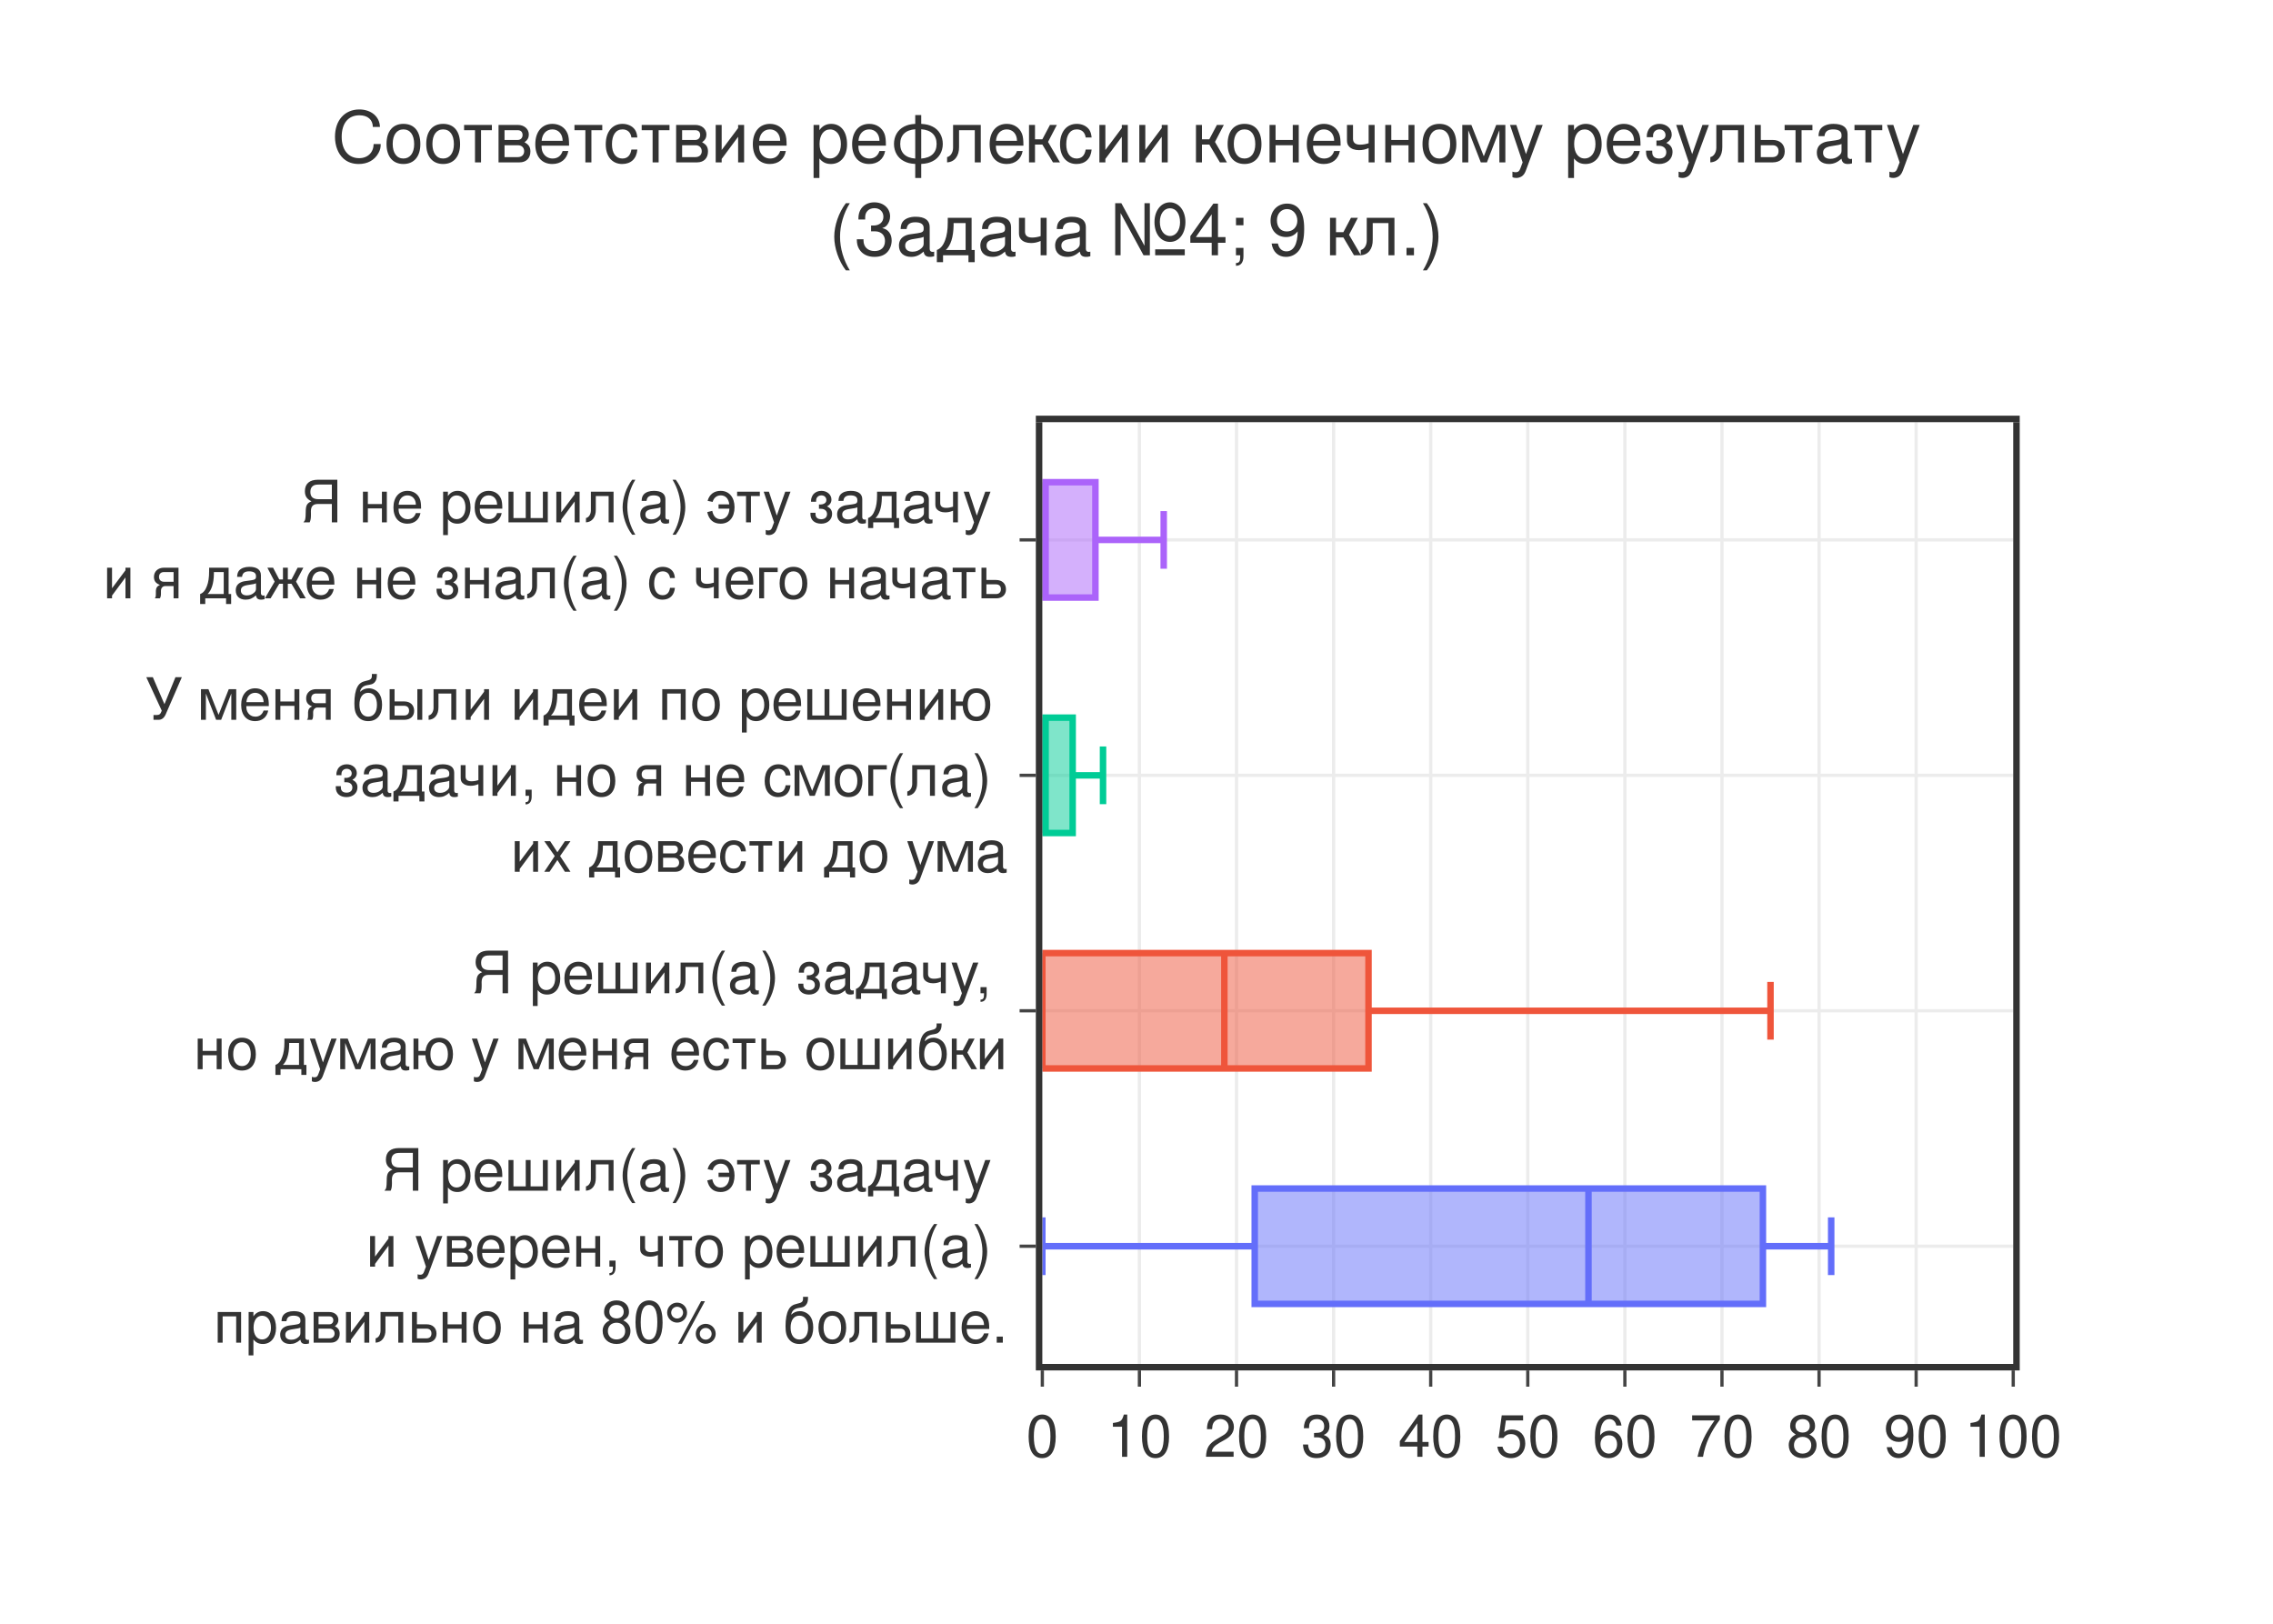
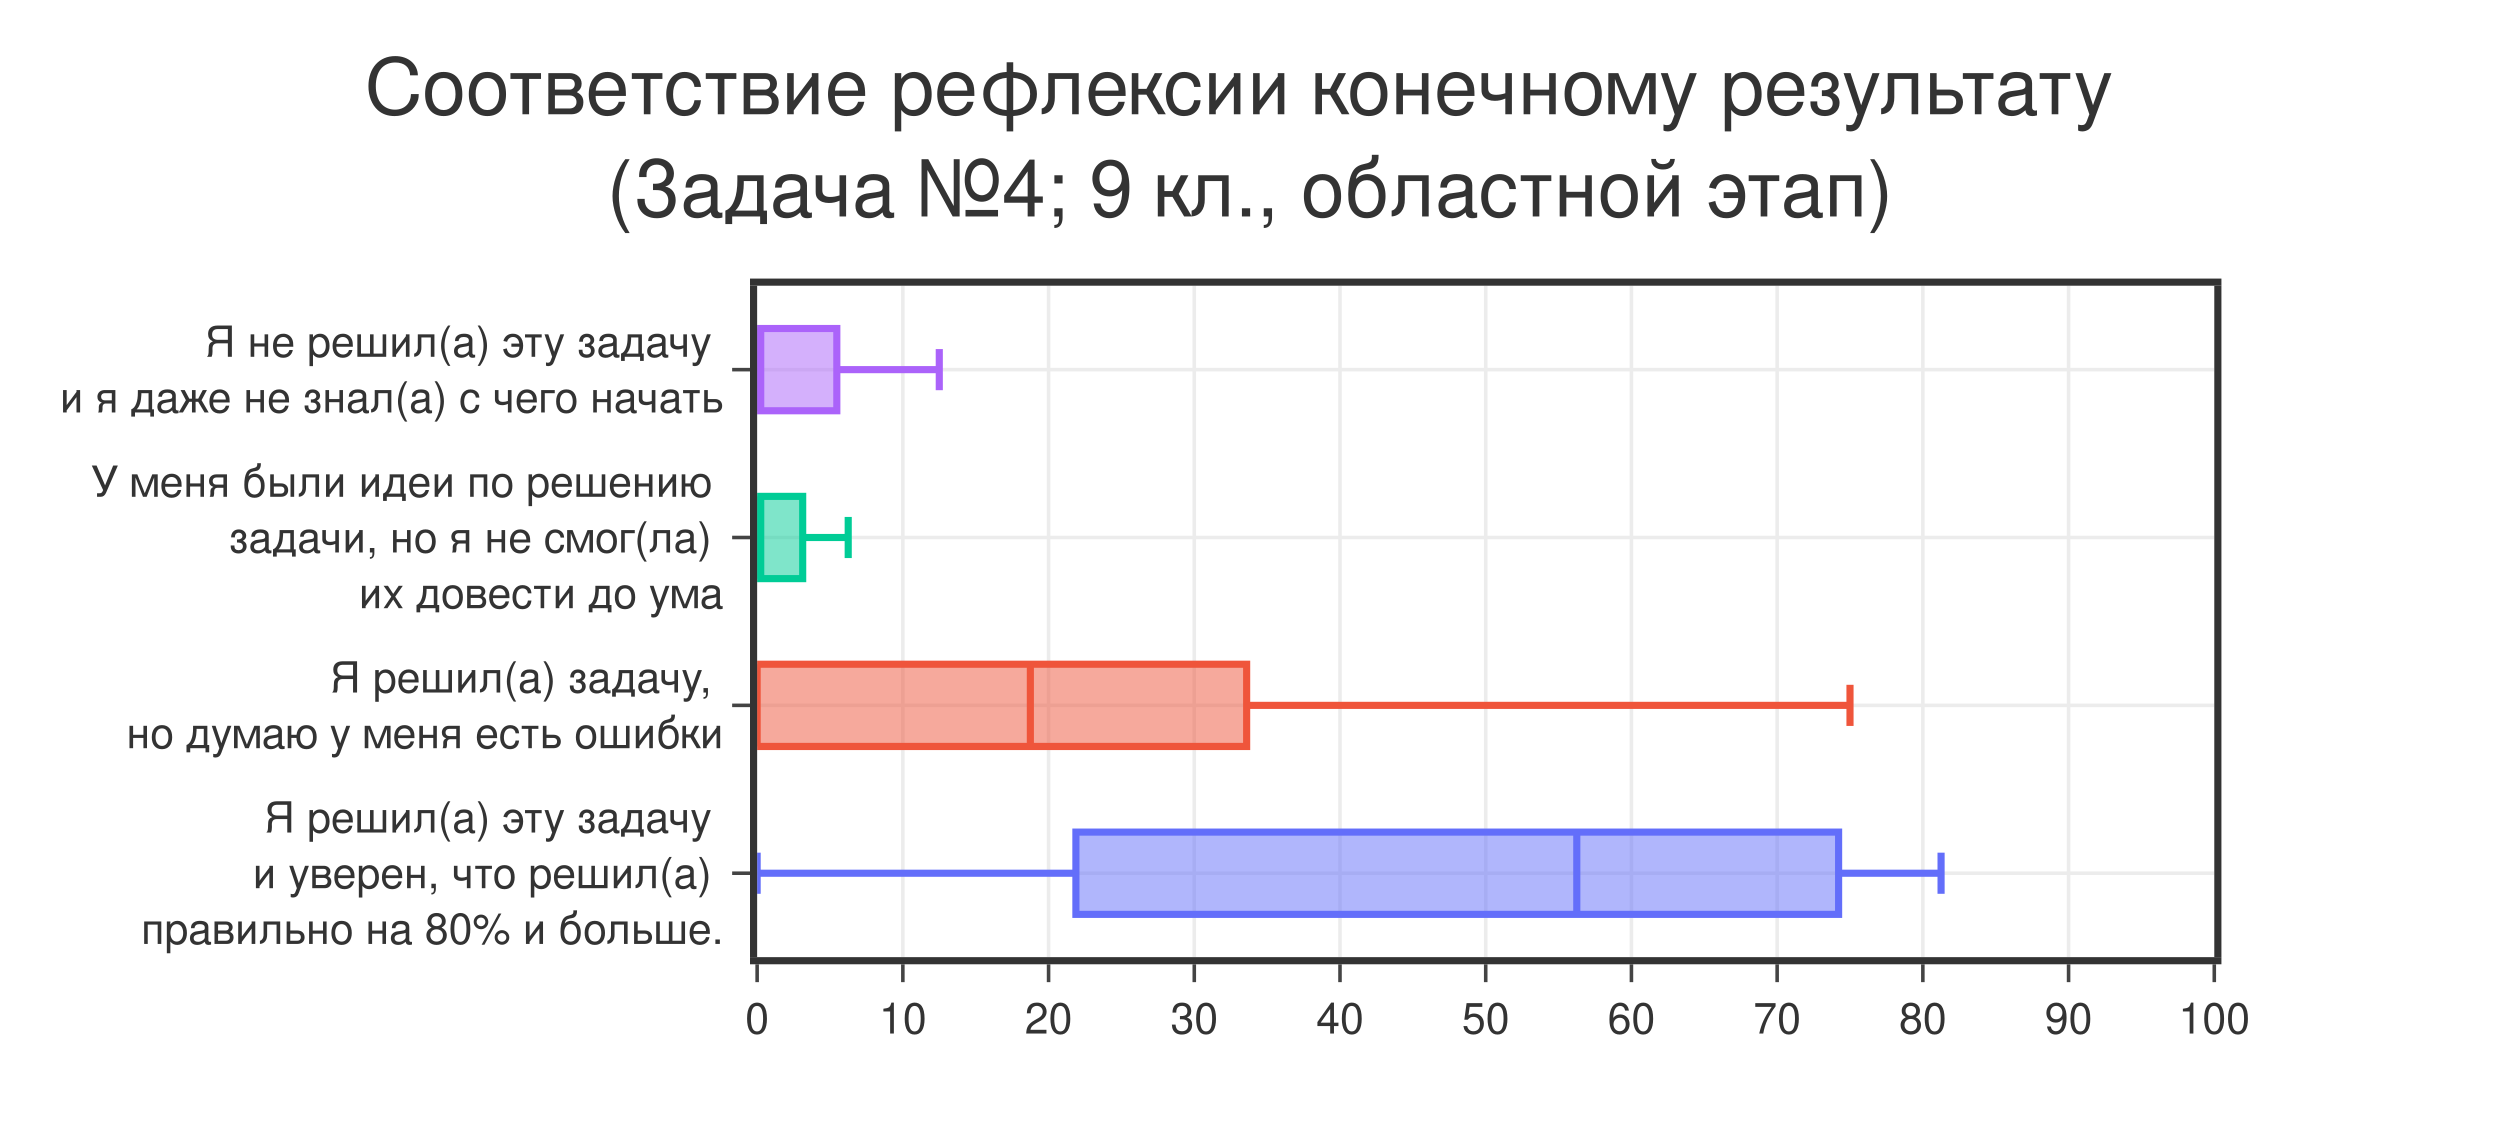
- <svg xmlns="http://www.w3.org/2000/svg" class="main-svg" width="700" height="500" style="" viewBox="0 0 700 500">
-   <rect x="0" y="0" width="700" height="500" style="fill: rgb(255, 255, 255); fill-opacity: 1;" />
-   <defs id="defs-66554f">
+ <svg xmlns="http://www.w3.org/2000/svg" class="main-svg" width="700" height="320" style="" viewBox="0 0 700 320">
+   <rect x="0" y="0" width="700" height="320" style="fill: rgb(255, 255, 255); fill-opacity: 1;" />
+   <defs id="defs-64428c">
    <g class="clips">
-       <clipPath id="clip66554fxyplot" class="plotclip">
-         <rect width="299" height="290" />
+       <clipPath id="clip64428cxyplot" class="plotclip">
+         <rect width="408" height="188" />
      </clipPath>
-       <clipPath class="axesclip" id="clip66554fx">
-         <rect x="321" y="0" width="299" height="500" />
+       <clipPath class="axesclip" id="clip64428cx">
+         <rect x="212" y="0" width="408" height="320" />
      </clipPath>
-       <clipPath class="axesclip" id="clip66554fy">
-         <rect x="0" y="130" width="700" height="290" />
+       <clipPath class="axesclip" id="clip64428cy">
+         <rect x="0" y="80" width="700" height="188" />
      </clipPath>
-       <clipPath class="axesclip" id="clip66554fxy">
-         <rect x="321" y="130" width="299" height="290" />
+       <clipPath class="axesclip" id="clip64428cxy">
+         <rect x="212" y="80" width="408" height="188" />
      </clipPath>
    </g>
    <g class="gradients" />
    <g class="patterns" />
  </defs>
  <g class="bglayer" />
  <g class="layer-below">
    <g class="imagelayer" />
    <g class="shapelayer" />
  </g>
  <g class="cartesianlayer">
    <g class="subplot xy">
      <g class="layer-subplot">
        <g class="shapelayer" />
        <g class="imagelayer" />
      </g>
      <g class="minor-gridlayer">
        <g class="x" />
        <g class="y" />
      </g>
      <g class="gridlayer">
        <g class="x">
-           <path class="xgrid crisp" transform="translate(350.9,0)" d="M0,130v290" style="stroke: rgb(236, 236, 236); stroke-opacity: 1; stroke-width: 1px;" />
-           <path class="xgrid crisp" transform="translate(380.8,0)" d="M0,130v290" style="stroke: rgb(236, 236, 236); stroke-opacity: 1; stroke-width: 1px;" />
-           <path class="xgrid crisp" transform="translate(410.7,0)" d="M0,130v290" style="stroke: rgb(236, 236, 236); stroke-opacity: 1; stroke-width: 1px;" />
-           <path class="xgrid crisp" transform="translate(440.6,0)" d="M0,130v290" style="stroke: rgb(236, 236, 236); stroke-opacity: 1; stroke-width: 1px;" />
-           <path class="xgrid crisp" transform="translate(470.5,0)" d="M0,130v290" style="stroke: rgb(236, 236, 236); stroke-opacity: 1; stroke-width: 1px;" />
-           <path class="xgrid crisp" transform="translate(500.4,0)" d="M0,130v290" style="stroke: rgb(236, 236, 236); stroke-opacity: 1; stroke-width: 1px;" />
-           <path class="xgrid crisp" transform="translate(530.3,0)" d="M0,130v290" style="stroke: rgb(236, 236, 236); stroke-opacity: 1; stroke-width: 1px;" />
-           <path class="xgrid crisp" transform="translate(560.2,0)" d="M0,130v290" style="stroke: rgb(236, 236, 236); stroke-opacity: 1; stroke-width: 1px;" />
-           <path class="xgrid crisp" transform="translate(590.1,0)" d="M0,130v290" style="stroke: rgb(236, 236, 236); stroke-opacity: 1; stroke-width: 1px;" />
+           <path class="xgrid crisp" transform="translate(252.8,0)" d="M0,80v188" style="stroke: rgb(236, 236, 236); stroke-opacity: 1; stroke-width: 1px;" />
+           <path class="xgrid crisp" transform="translate(293.6,0)" d="M0,80v188" style="stroke: rgb(236, 236, 236); stroke-opacity: 1; stroke-width: 1px;" />
+           <path class="xgrid crisp" transform="translate(334.4,0)" d="M0,80v188" style="stroke: rgb(236, 236, 236); stroke-opacity: 1; stroke-width: 1px;" />
+           <path class="xgrid crisp" transform="translate(375.2,0)" d="M0,80v188" style="stroke: rgb(236, 236, 236); stroke-opacity: 1; stroke-width: 1px;" />
+           <path class="xgrid crisp" transform="translate(416,0)" d="M0,80v188" style="stroke: rgb(236, 236, 236); stroke-opacity: 1; stroke-width: 1px;" />
+           <path class="xgrid crisp" transform="translate(456.8,0)" d="M0,80v188" style="stroke: rgb(236, 236, 236); stroke-opacity: 1; stroke-width: 1px;" />
+           <path class="xgrid crisp" transform="translate(497.6,0)" d="M0,80v188" style="stroke: rgb(236, 236, 236); stroke-opacity: 1; stroke-width: 1px;" />
+           <path class="xgrid crisp" transform="translate(538.4,0)" d="M0,80v188" style="stroke: rgb(236, 236, 236); stroke-opacity: 1; stroke-width: 1px;" />
+           <path class="xgrid crisp" transform="translate(579.2,0)" d="M0,80v188" style="stroke: rgb(236, 236, 236); stroke-opacity: 1; stroke-width: 1px;" />
        </g>
        <g class="y">
-           <path class="ygrid crisp" transform="translate(0,383.75)" d="M321,0h299" style="stroke: rgb(236, 236, 236); stroke-opacity: 1; stroke-width: 1px;" />
-           <path class="ygrid crisp" transform="translate(0,311.25)" d="M321,0h299" style="stroke: rgb(236, 236, 236); stroke-opacity: 1; stroke-width: 1px;" />
-           <path class="ygrid crisp" transform="translate(0,238.75)" d="M321,0h299" style="stroke: rgb(236, 236, 236); stroke-opacity: 1; stroke-width: 1px;" />
-           <path class="ygrid crisp" transform="translate(0,166.25)" d="M321,0h299" style="stroke: rgb(236, 236, 236); stroke-opacity: 1; stroke-width: 1px;" />
+           <path class="ygrid crisp" transform="translate(0,244.5)" d="M212,0h408" style="stroke: rgb(236, 236, 236); stroke-opacity: 1; stroke-width: 1px;" />
+           <path class="ygrid crisp" transform="translate(0,197.5)" d="M212,0h408" style="stroke: rgb(236, 236, 236); stroke-opacity: 1; stroke-width: 1px;" />
+           <path class="ygrid crisp" transform="translate(0,150.5)" d="M212,0h408" style="stroke: rgb(236, 236, 236); stroke-opacity: 1; stroke-width: 1px;" />
+           <path class="ygrid crisp" transform="translate(0,103.5)" d="M212,0h408" style="stroke: rgb(236, 236, 236); stroke-opacity: 1; stroke-width: 1px;" />
        </g>
      </g>
      <g class="zerolinelayer" />
      <path class="xlines-below" />
      <path class="ylines-below" />
      <g class="overlines-below" />
      <g class="xaxislayer-below" />
      <g class="yaxislayer-below" />
      <g class="overaxes-below" />
-       <g class="plot" transform="translate(321,130)" clip-path="url(#clip66554fxyplot)">
+       <g class="plot" transform="translate(212,80)" clip-path="url(#clip64428cxyplot)">
        <g class="boxlayer mlayer">
          <g class="trace boxes" style="opacity: 1;">
-             <path class="box" d="M168.19,271.51V235.99M65.41,271.51V235.99H221.91V271.51ZM65.41,253.75H0M221.91,253.75H242.94M0,262.63V244.87M242.94,262.63V244.87" style="vector-effect: non-scaling-stroke; stroke-width: 2px; stroke: rgb(99, 110, 250); stroke-opacity: 1; fill: rgb(99, 110, 250); fill-opacity: 0.5;" />
+             <path class="box" d="M229.5,176.02V152.99M89.25,176.02V152.99H302.81V176.02ZM89.25,164.5H0M302.81,164.5H331.5M0,170.26V158.74M331.5,170.26V158.74" style="vector-effect: non-scaling-stroke; stroke-width: 2px; stroke: rgb(99, 110, 250); stroke-opacity: 1; fill: rgb(99, 110, 250); fill-opacity: 0.5;" />
            <g class="points" />
          </g>
          <g class="trace boxes" style="opacity: 1;">
-             <path class="box" d="M56.06,199.01V163.49M0,199.01V163.49H100.45V199.01ZM0,181.25H0M100.45,181.25H224.25M0,190.13V172.37M224.25,190.13V172.37" style="vector-effect: non-scaling-stroke; stroke-width: 2px; stroke: rgb(239, 85, 59); stroke-opacity: 1; fill: rgb(239, 85, 59); fill-opacity: 0.5;" />
+             <path class="box" d="M76.5,129.01V105.99M0,129.01V105.99H137.06V129.01ZM0,117.5H0M137.06,117.5H306M0,123.26V111.74M306,123.26V111.74" style="vector-effect: non-scaling-stroke; stroke-width: 2px; stroke: rgb(239, 85, 59); stroke-opacity: 1; fill: rgb(239, 85, 59); fill-opacity: 0.5;" />
            <g class="points" />
          </g>
          <g class="trace boxes" style="opacity: 1;">
-             <path class="box" d="M1,126.51V90.99M0,126.51V90.99H9.34V126.51ZM0,108.75H0M9.34,108.75H18.69M0,117.63V99.87M18.69,117.63V99.87" style="vector-effect: non-scaling-stroke; stroke-width: 2px; stroke: rgb(0, 204, 150); stroke-opacity: 1; fill: rgb(0, 204, 150); fill-opacity: 0.5;" />
+             <path class="box" d="M1,82.02V58.99M0,82.02V58.99H12.75V82.02ZM0,70.5H0M12.75,70.5H25.5M0,76.26V64.74M25.5,76.26V64.74" style="vector-effect: non-scaling-stroke; stroke-width: 2px; stroke: rgb(0, 204, 150); stroke-opacity: 1; fill: rgb(0, 204, 150); fill-opacity: 0.5;" />
            <g class="points" />
          </g>
          <g class="trace boxes" style="opacity: 1;">
-             <path class="box" d="M1,54.01V18.49M0,54.01V18.49H16.35V54.01ZM0,36.25H0M16.35,36.25H37.38M0,45.13V27.37M37.38,45.13V27.37" style="vector-effect: non-scaling-stroke; stroke-width: 2px; stroke: rgb(171, 99, 250); stroke-opacity: 1; fill: rgb(171, 99, 250); fill-opacity: 0.5;" />
+             <path class="box" d="M1,35.02V11.98M0,35.02V11.98H22.31V35.02ZM0,23.5H0M22.31,23.5H51M0,29.26V17.74M51,29.26V17.74" style="vector-effect: non-scaling-stroke; stroke-width: 2px; stroke: rgb(171, 99, 250); stroke-opacity: 1; fill: rgb(171, 99, 250); fill-opacity: 0.5;" />
            <g class="points" />
          </g>
        </g>
      </g>
      <g class="overplot" />
-       <path class="xlines-above crisp" d="M319,421H622M319,129H622" style="fill: none; stroke-width: 2px; stroke: rgb(51, 51, 51); stroke-opacity: 1;" />
-       <path class="ylines-above crisp" d="M320,130V420M621,130V420" style="fill: none; stroke-width: 2px; stroke: rgb(51, 51, 51); stroke-opacity: 1;" />
+       <path class="xlines-above crisp" d="M210,269H622M210,79H622" style="fill: none; stroke-width: 2px; stroke: rgb(51, 51, 51); stroke-opacity: 1;" />
+       <path class="ylines-above crisp" d="M211,80V268M621,80V268" style="fill: none; stroke-width: 2px; stroke: rgb(51, 51, 51); stroke-opacity: 1;" />
      <g class="overlines-above" />
      <g class="xaxislayer-above">
-         <path class="xtick ticks crisp" d="M0,422v5" transform="translate(321,0)" style="stroke: rgb(68, 68, 68); stroke-opacity: 1; stroke-width: 1px;" />
-         <path class="xtick ticks crisp" d="M0,422v5" transform="translate(350.9,0)" style="stroke: rgb(68, 68, 68); stroke-opacity: 1; stroke-width: 1px;" />
-         <path class="xtick ticks crisp" d="M0,422v5" transform="translate(380.8,0)" style="stroke: rgb(68, 68, 68); stroke-opacity: 1; stroke-width: 1px;" />
-         <path class="xtick ticks crisp" d="M0,422v5" transform="translate(410.7,0)" style="stroke: rgb(68, 68, 68); stroke-opacity: 1; stroke-width: 1px;" />
-         <path class="xtick ticks crisp" d="M0,422v5" transform="translate(440.6,0)" style="stroke: rgb(68, 68, 68); stroke-opacity: 1; stroke-width: 1px;" />
-         <path class="xtick ticks crisp" d="M0,422v5" transform="translate(470.5,0)" style="stroke: rgb(68, 68, 68); stroke-opacity: 1; stroke-width: 1px;" />
-         <path class="xtick ticks crisp" d="M0,422v5" transform="translate(500.4,0)" style="stroke: rgb(68, 68, 68); stroke-opacity: 1; stroke-width: 1px;" />
-         <path class="xtick ticks crisp" d="M0,422v5" transform="translate(530.3,0)" style="stroke: rgb(68, 68, 68); stroke-opacity: 1; stroke-width: 1px;" />
-         <path class="xtick ticks crisp" d="M0,422v5" transform="translate(560.2,0)" style="stroke: rgb(68, 68, 68); stroke-opacity: 1; stroke-width: 1px;" />
-         <path class="xtick ticks crisp" d="M0,422v5" transform="translate(590.1,0)" style="stroke: rgb(68, 68, 68); stroke-opacity: 1; stroke-width: 1px;" />
-         <path class="xtick ticks crisp" d="M0,422v5" transform="translate(620,0)" style="stroke: rgb(68, 68, 68); stroke-opacity: 1; stroke-width: 1px;" />
+         <path class="xtick ticks crisp" d="M0,270v5" transform="translate(212,0)" style="stroke: rgb(68, 68, 68); stroke-opacity: 1; stroke-width: 1px;" />
+         <path class="xtick ticks crisp" d="M0,270v5" transform="translate(252.8,0)" style="stroke: rgb(68, 68, 68); stroke-opacity: 1; stroke-width: 1px;" />
+         <path class="xtick ticks crisp" d="M0,270v5" transform="translate(293.6,0)" style="stroke: rgb(68, 68, 68); stroke-opacity: 1; stroke-width: 1px;" />
+         <path class="xtick ticks crisp" d="M0,270v5" transform="translate(334.4,0)" style="stroke: rgb(68, 68, 68); stroke-opacity: 1; stroke-width: 1px;" />
+         <path class="xtick ticks crisp" d="M0,270v5" transform="translate(375.2,0)" style="stroke: rgb(68, 68, 68); stroke-opacity: 1; stroke-width: 1px;" />
+         <path class="xtick ticks crisp" d="M0,270v5" transform="translate(416,0)" style="stroke: rgb(68, 68, 68); stroke-opacity: 1; stroke-width: 1px;" />
+         <path class="xtick ticks crisp" d="M0,270v5" transform="translate(456.8,0)" style="stroke: rgb(68, 68, 68); stroke-opacity: 1; stroke-width: 1px;" />
+         <path class="xtick ticks crisp" d="M0,270v5" transform="translate(497.6,0)" style="stroke: rgb(68, 68, 68); stroke-opacity: 1; stroke-width: 1px;" />
+         <path class="xtick ticks crisp" d="M0,270v5" transform="translate(538.4,0)" style="stroke: rgb(68, 68, 68); stroke-opacity: 1; stroke-width: 1px;" />
+         <path class="xtick ticks crisp" d="M0,270v5" transform="translate(579.2,0)" style="stroke: rgb(68, 68, 68); stroke-opacity: 1; stroke-width: 1px;" />
+         <path class="xtick ticks crisp" d="M0,270v5" transform="translate(620,0)" style="stroke: rgb(68, 68, 68); stroke-opacity: 1; stroke-width: 1px;" />
        <g class="xtick">
-           <text text-anchor="middle" x="0" y="448.6" transform="translate(321,0)" style="font-family: Helvetica; font-size: 18px; fill: rgb(51, 51, 51); fill-opacity: 1; white-space: pre; opacity: 1;">0</text>
+           <text text-anchor="middle" x="0" y="289.4" transform="translate(212,0)" style="font-family: Helvetica; font-size: 12px; fill: rgb(51, 51, 51); fill-opacity: 1; white-space: pre; opacity: 1;">0</text>
        </g>
        <g class="xtick">
-           <text text-anchor="middle" x="0" y="448.6" style="font-family: Helvetica; font-size: 18px; fill: rgb(51, 51, 51); fill-opacity: 1; white-space: pre; opacity: 1;" transform="translate(350.9,0)">10</text>
+           <text text-anchor="middle" x="0" y="289.4" style="font-family: Helvetica; font-size: 12px; fill: rgb(51, 51, 51); fill-opacity: 1; white-space: pre; opacity: 1;" transform="translate(252.8,0)">10</text>
        </g>
        <g class="xtick">
-           <text text-anchor="middle" x="0" y="448.6" style="font-family: Helvetica; font-size: 18px; fill: rgb(51, 51, 51); fill-opacity: 1; white-space: pre; opacity: 1;" transform="translate(380.8,0)">20</text>
+           <text text-anchor="middle" x="0" y="289.4" style="font-family: Helvetica; font-size: 12px; fill: rgb(51, 51, 51); fill-opacity: 1; white-space: pre; opacity: 1;" transform="translate(293.6,0)">20</text>
        </g>
        <g class="xtick">
-           <text text-anchor="middle" x="0" y="448.6" style="font-family: Helvetica; font-size: 18px; fill: rgb(51, 51, 51); fill-opacity: 1; white-space: pre; opacity: 1;" transform="translate(410.7,0)">30</text>
+           <text text-anchor="middle" x="0" y="289.4" style="font-family: Helvetica; font-size: 12px; fill: rgb(51, 51, 51); fill-opacity: 1; white-space: pre; opacity: 1;" transform="translate(334.4,0)">30</text>
        </g>
        <g class="xtick">
-           <text text-anchor="middle" x="0" y="448.6" style="font-family: Helvetica; font-size: 18px; fill: rgb(51, 51, 51); fill-opacity: 1; white-space: pre; opacity: 1;" transform="translate(440.6,0)">40</text>
+           <text text-anchor="middle" x="0" y="289.4" style="font-family: Helvetica; font-size: 12px; fill: rgb(51, 51, 51); fill-opacity: 1; white-space: pre; opacity: 1;" transform="translate(375.2,0)">40</text>
        </g>
        <g class="xtick">
-           <text text-anchor="middle" x="0" y="448.6" style="font-family: Helvetica; font-size: 18px; fill: rgb(51, 51, 51); fill-opacity: 1; white-space: pre; opacity: 1;" transform="translate(470.5,0)">50</text>
+           <text text-anchor="middle" x="0" y="289.4" style="font-family: Helvetica; font-size: 12px; fill: rgb(51, 51, 51); fill-opacity: 1; white-space: pre; opacity: 1;" transform="translate(416,0)">50</text>
        </g>
        <g class="xtick">
-           <text text-anchor="middle" x="0" y="448.6" style="font-family: Helvetica; font-size: 18px; fill: rgb(51, 51, 51); fill-opacity: 1; white-space: pre; opacity: 1;" transform="translate(500.4,0)">60</text>
+           <text text-anchor="middle" x="0" y="289.4" style="font-family: Helvetica; font-size: 12px; fill: rgb(51, 51, 51); fill-opacity: 1; white-space: pre; opacity: 1;" transform="translate(456.8,0)">60</text>
        </g>
        <g class="xtick">
-           <text text-anchor="middle" x="0" y="448.6" style="font-family: Helvetica; font-size: 18px; fill: rgb(51, 51, 51); fill-opacity: 1; white-space: pre; opacity: 1;" transform="translate(530.3,0)">70</text>
+           <text text-anchor="middle" x="0" y="289.4" style="font-family: Helvetica; font-size: 12px; fill: rgb(51, 51, 51); fill-opacity: 1; white-space: pre; opacity: 1;" transform="translate(497.6,0)">70</text>
        </g>
        <g class="xtick">
-           <text text-anchor="middle" x="0" y="448.6" style="font-family: Helvetica; font-size: 18px; fill: rgb(51, 51, 51); fill-opacity: 1; white-space: pre; opacity: 1;" transform="translate(560.2,0)">80</text>
+           <text text-anchor="middle" x="0" y="289.4" style="font-family: Helvetica; font-size: 12px; fill: rgb(51, 51, 51); fill-opacity: 1; white-space: pre; opacity: 1;" transform="translate(538.4,0)">80</text>
        </g>
        <g class="xtick">
-           <text text-anchor="middle" x="0" y="448.6" style="font-family: Helvetica; font-size: 18px; fill: rgb(51, 51, 51); fill-opacity: 1; white-space: pre; opacity: 1;" transform="translate(590.1,0)">90</text>
+           <text text-anchor="middle" x="0" y="289.4" style="font-family: Helvetica; font-size: 12px; fill: rgb(51, 51, 51); fill-opacity: 1; white-space: pre; opacity: 1;" transform="translate(579.2,0)">90</text>
        </g>
        <g class="xtick">
-           <text text-anchor="middle" x="0" y="448.6" style="font-family: Helvetica; font-size: 18px; fill: rgb(51, 51, 51); fill-opacity: 1; white-space: pre; opacity: 1;" transform="translate(620,0)">100</text>
+           <text text-anchor="middle" x="0" y="289.4" style="font-family: Helvetica; font-size: 12px; fill: rgb(51, 51, 51); fill-opacity: 1; white-space: pre; opacity: 1;" transform="translate(620,0)">100</text>
        </g>
      </g>
      <g class="yaxislayer-above">
-         <path class="ytick ticks crisp" d="M319,0h-5" transform="translate(0,383.75)" style="stroke: rgb(68, 68, 68); stroke-opacity: 1; stroke-width: 1px;" />
-         <path class="ytick ticks crisp" d="M319,0h-5" transform="translate(0,311.25)" style="stroke: rgb(68, 68, 68); stroke-opacity: 1; stroke-width: 1px;" />
-         <path class="ytick ticks crisp" d="M319,0h-5" transform="translate(0,238.75)" style="stroke: rgb(68, 68, 68); stroke-opacity: 1; stroke-width: 1px;" />
-         <path class="ytick ticks crisp" d="M319,0h-5" transform="translate(0,166.25)" style="stroke: rgb(68, 68, 68); stroke-opacity: 1; stroke-width: 1px;" />
+         <path class="ytick ticks crisp" d="M210,0h-5" transform="translate(0,244.5)" style="stroke: rgb(68, 68, 68); stroke-opacity: 1; stroke-width: 1px;" />
+         <path class="ytick ticks crisp" d="M210,0h-5" transform="translate(0,197.5)" style="stroke: rgb(68, 68, 68); stroke-opacity: 1; stroke-width: 1px;" />
+         <path class="ytick ticks crisp" d="M210,0h-5" transform="translate(0,150.5)" style="stroke: rgb(68, 68, 68); stroke-opacity: 1; stroke-width: 1px;" />
+         <path class="ytick ticks crisp" d="M210,0h-5" transform="translate(0,103.5)" style="stroke: rgb(68, 68, 68); stroke-opacity: 1; stroke-width: 1px;" />
        <g class="ytick">
-           <text text-anchor="end" x="310.4" y="6.3" transform="translate(0,383.75)translate(0,-23.4)" style="font-family: Helvetica; font-size: 18px; fill: rgb(51, 51, 51); fill-opacity: 1; white-space: pre; opacity: 1;">
-             <tspan class="line" dy="0em" x="310.4" y="6.3">Я решил(а) эту задачу</tspan>
-             <tspan class="line" dy="1.3em" x="310.4" y="6.3">и уверен, что решил(а)</tspan>
-             <tspan class="line" dy="2.6em" x="310.4" y="6.3">правильно на 80% и больше.</tspan>
+           <text text-anchor="end" x="202.6" y="4.2" transform="translate(0,244.5)translate(0,-15.6)" style="font-family: Helvetica; font-size: 12px; fill: rgb(51, 51, 51); fill-opacity: 1; white-space: pre; opacity: 1;">
+             <tspan class="line" dy="0em" x="202.6" y="4.2">Я решил(а) эту задачу</tspan>
+             <tspan class="line" dy="1.3em" x="202.6" y="4.2">и уверен, что решил(а)</tspan>
+             <tspan class="line" dy="2.6em" x="202.6" y="4.2">правильно на 80% и больше.</tspan>
          </text>
        </g>
        <g class="ytick">
-           <text text-anchor="end" x="310.4" y="6.3" transform="translate(0,311.25)translate(0,-11.7)" style="font-family: Helvetica; font-size: 18px; fill: rgb(51, 51, 51); fill-opacity: 1; white-space: pre; opacity: 1;">
-             <tspan class="line" dy="0em" x="310.4" y="6.3">Я решил(а) задачу,</tspan>
-             <tspan class="line" dy="1.3em" x="310.4" y="6.3">но думаю у меня есть ошибки</tspan>
+           <text text-anchor="end" x="202.6" y="4.2" transform="translate(0,197.5)translate(0,-7.8)" style="font-family: Helvetica; font-size: 12px; fill: rgb(51, 51, 51); fill-opacity: 1; white-space: pre; opacity: 1;">
+             <tspan class="line" dy="0em" x="202.6" y="4.2">Я решил(а) задачу,</tspan>
+             <tspan class="line" dy="1.3em" x="202.6" y="4.2">но думаю у меня есть ошибки</tspan>
          </text>
        </g>
        <g class="ytick">
-           <text text-anchor="end" x="310.4" y="6.3" transform="translate(0,238.75)translate(0,-23.4)" style="font-family: Helvetica; font-size: 18px; fill: rgb(51, 51, 51); fill-opacity: 1; white-space: pre; opacity: 1;">
-             <tspan class="line" dy="0em" x="310.4" y="6.3">У меня были идеи по решению</tspan>
-             <tspan class="line" dy="1.3em" x="310.4" y="6.3">задачи, но я не смог(ла)</tspan>
-             <tspan class="line" dy="2.6em" x="310.4" y="6.3">их довести до ума</tspan>
+           <text text-anchor="end" x="202.6" y="4.2" transform="translate(0,150.5)translate(0,-15.6)" style="font-family: Helvetica; font-size: 12px; fill: rgb(51, 51, 51); fill-opacity: 1; white-space: pre; opacity: 1;">
+             <tspan class="line" dy="0em" x="202.6" y="4.2">У меня были идеи по решению</tspan>
+             <tspan class="line" dy="1.3em" x="202.6" y="4.2">задачи, но я не смог(ла)</tspan>
+             <tspan class="line" dy="2.6em" x="202.6" y="4.2">их довести до ума</tspan>
          </text>
        </g>
        <g class="ytick">
-           <text text-anchor="end" x="310.4" y="6.3" transform="translate(0,166.25)translate(0,-11.7)" style="font-family: Helvetica; font-size: 18px; fill: rgb(51, 51, 51); fill-opacity: 1; white-space: pre; opacity: 1;">
-             <tspan class="line" dy="0em" x="310.4" y="6.3">Я не решил(а) эту задачу</tspan>
-             <tspan class="line" dy="1.3em" x="310.4" y="6.3">и я даже не знал(а) с чего начать</tspan>
+           <text text-anchor="end" x="202.6" y="4.2" transform="translate(0,103.5)translate(0,-7.8)" style="font-family: Helvetica; font-size: 12px; fill: rgb(51, 51, 51); fill-opacity: 1; white-space: pre; opacity: 1;">
+             <tspan class="line" dy="0em" x="202.6" y="4.2">Я не решил(а) эту задачу</tspan>
+             <tspan class="line" dy="1.3em" x="202.6" y="4.2">и я даже не знал(а) с чего начать</tspan>
          </text>
        </g>
      </g>
      <g class="overaxes-above" />
    </g>
  </g>
  <g class="polarlayer" />
  <g class="smithlayer" />
  <g class="ternarylayer" />
  <g class="geolayer" />
  <g class="funnelarealayer" />
  <g class="pielayer" />
  <g class="iciclelayer" />
  <g class="treemaplayer" />
  <g class="sunburstlayer" />
  <g class="glimages" />
-   <defs id="topdefs-66554f">
+   <defs id="topdefs-64428c">
    <g class="clips" />
  </defs>
  <g class="layer-above">
    <g class="imagelayer" />
    <g class="shapelayer" />
  </g>
  <g class="infolayer">
    <g class="g-gtitle">
-       <text class="gtitle" x="350" y="50" text-anchor="middle" dy="0.7em" style="font-family: Helvetica; font-size: 22px; fill: rgb(51, 51, 51); opacity: 1; font-weight: normal; white-space: pre;">
-         <tspan class="line" dy="0em" x="350" y="50">Соответствие рефлексии конечному результату</tspan>
-         <tspan class="line" dy="1.3em" x="350" y="50">(Задача №4; 9 кл.)</tspan>
+       <text class="gtitle" x="350" y="32" text-anchor="middle" dy="0.7em" style="font-family: Helvetica; font-size: 22px; fill: rgb(51, 51, 51); opacity: 1; font-weight: normal; white-space: pre;">
+         <tspan class="line" dy="0em" x="350" y="32">Соответствие рефлексии конечному результату</tspan>
+         <tspan class="line" dy="1.3em" x="350" y="32">(Задача №4; 9 кл., областной этап)</tspan>
      </text>
    </g>
    <g class="g-xtitle" />
    <g class="g-ytitle" />
  </g>
</svg>
